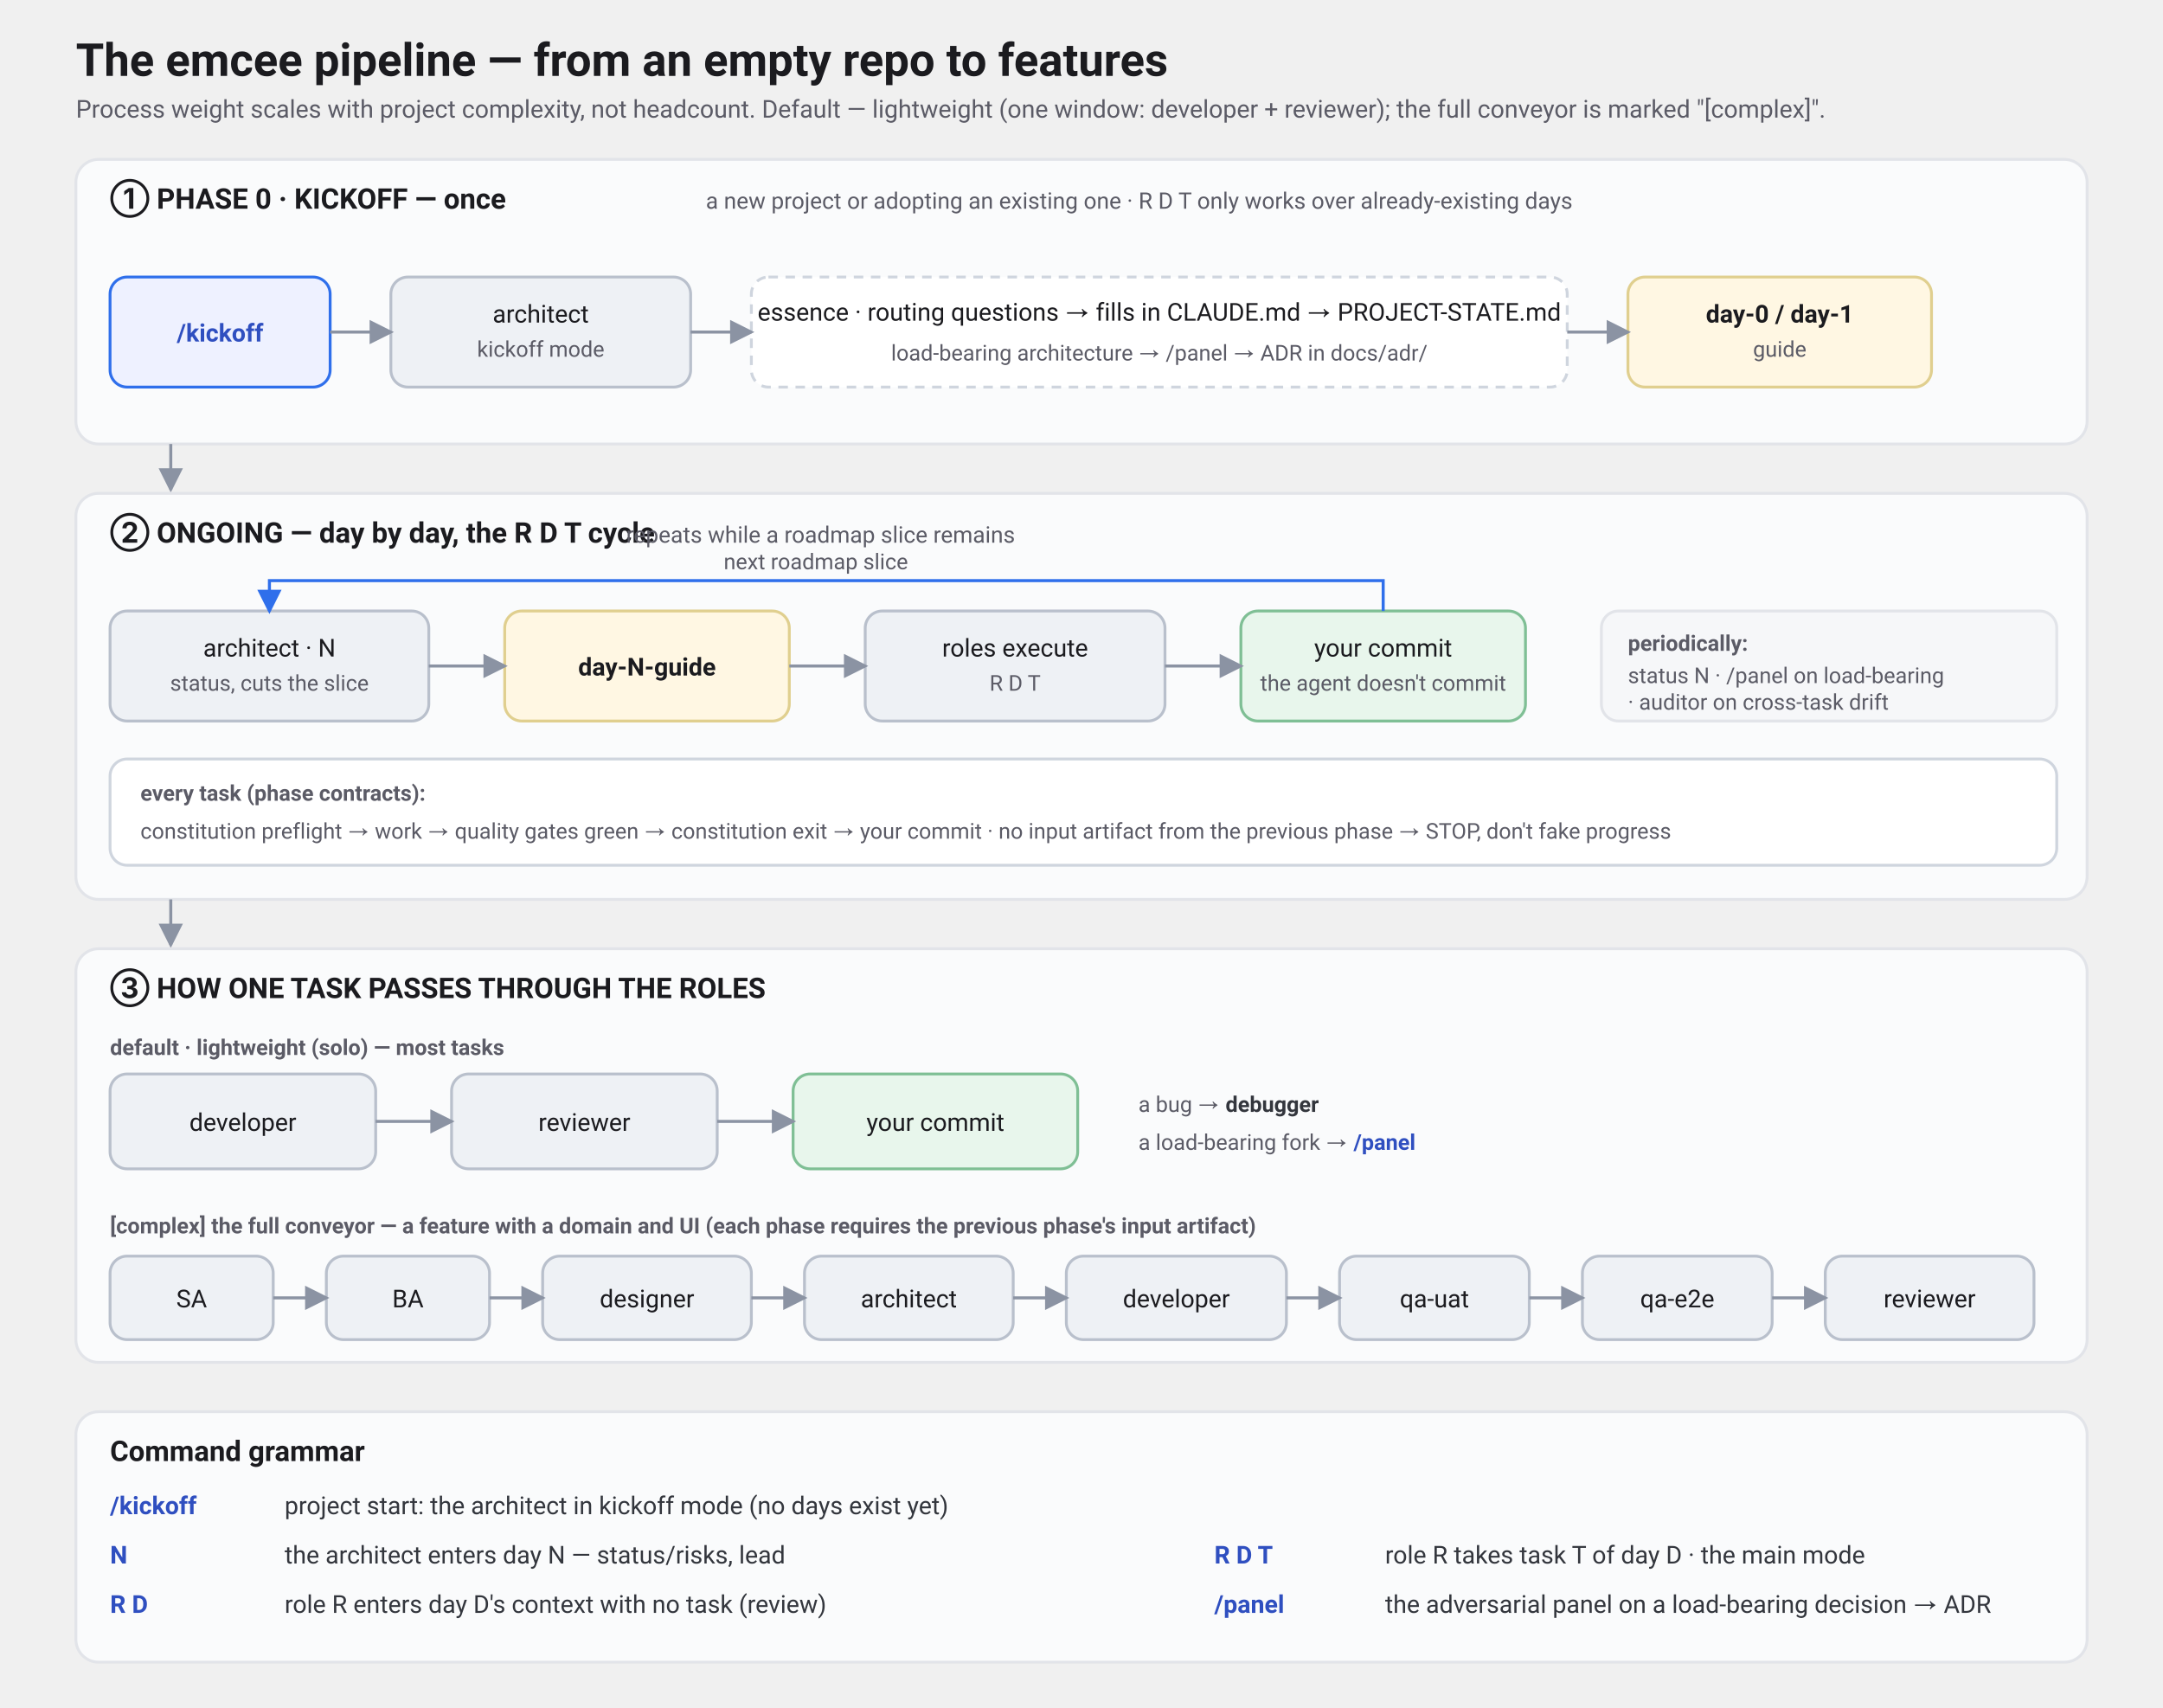
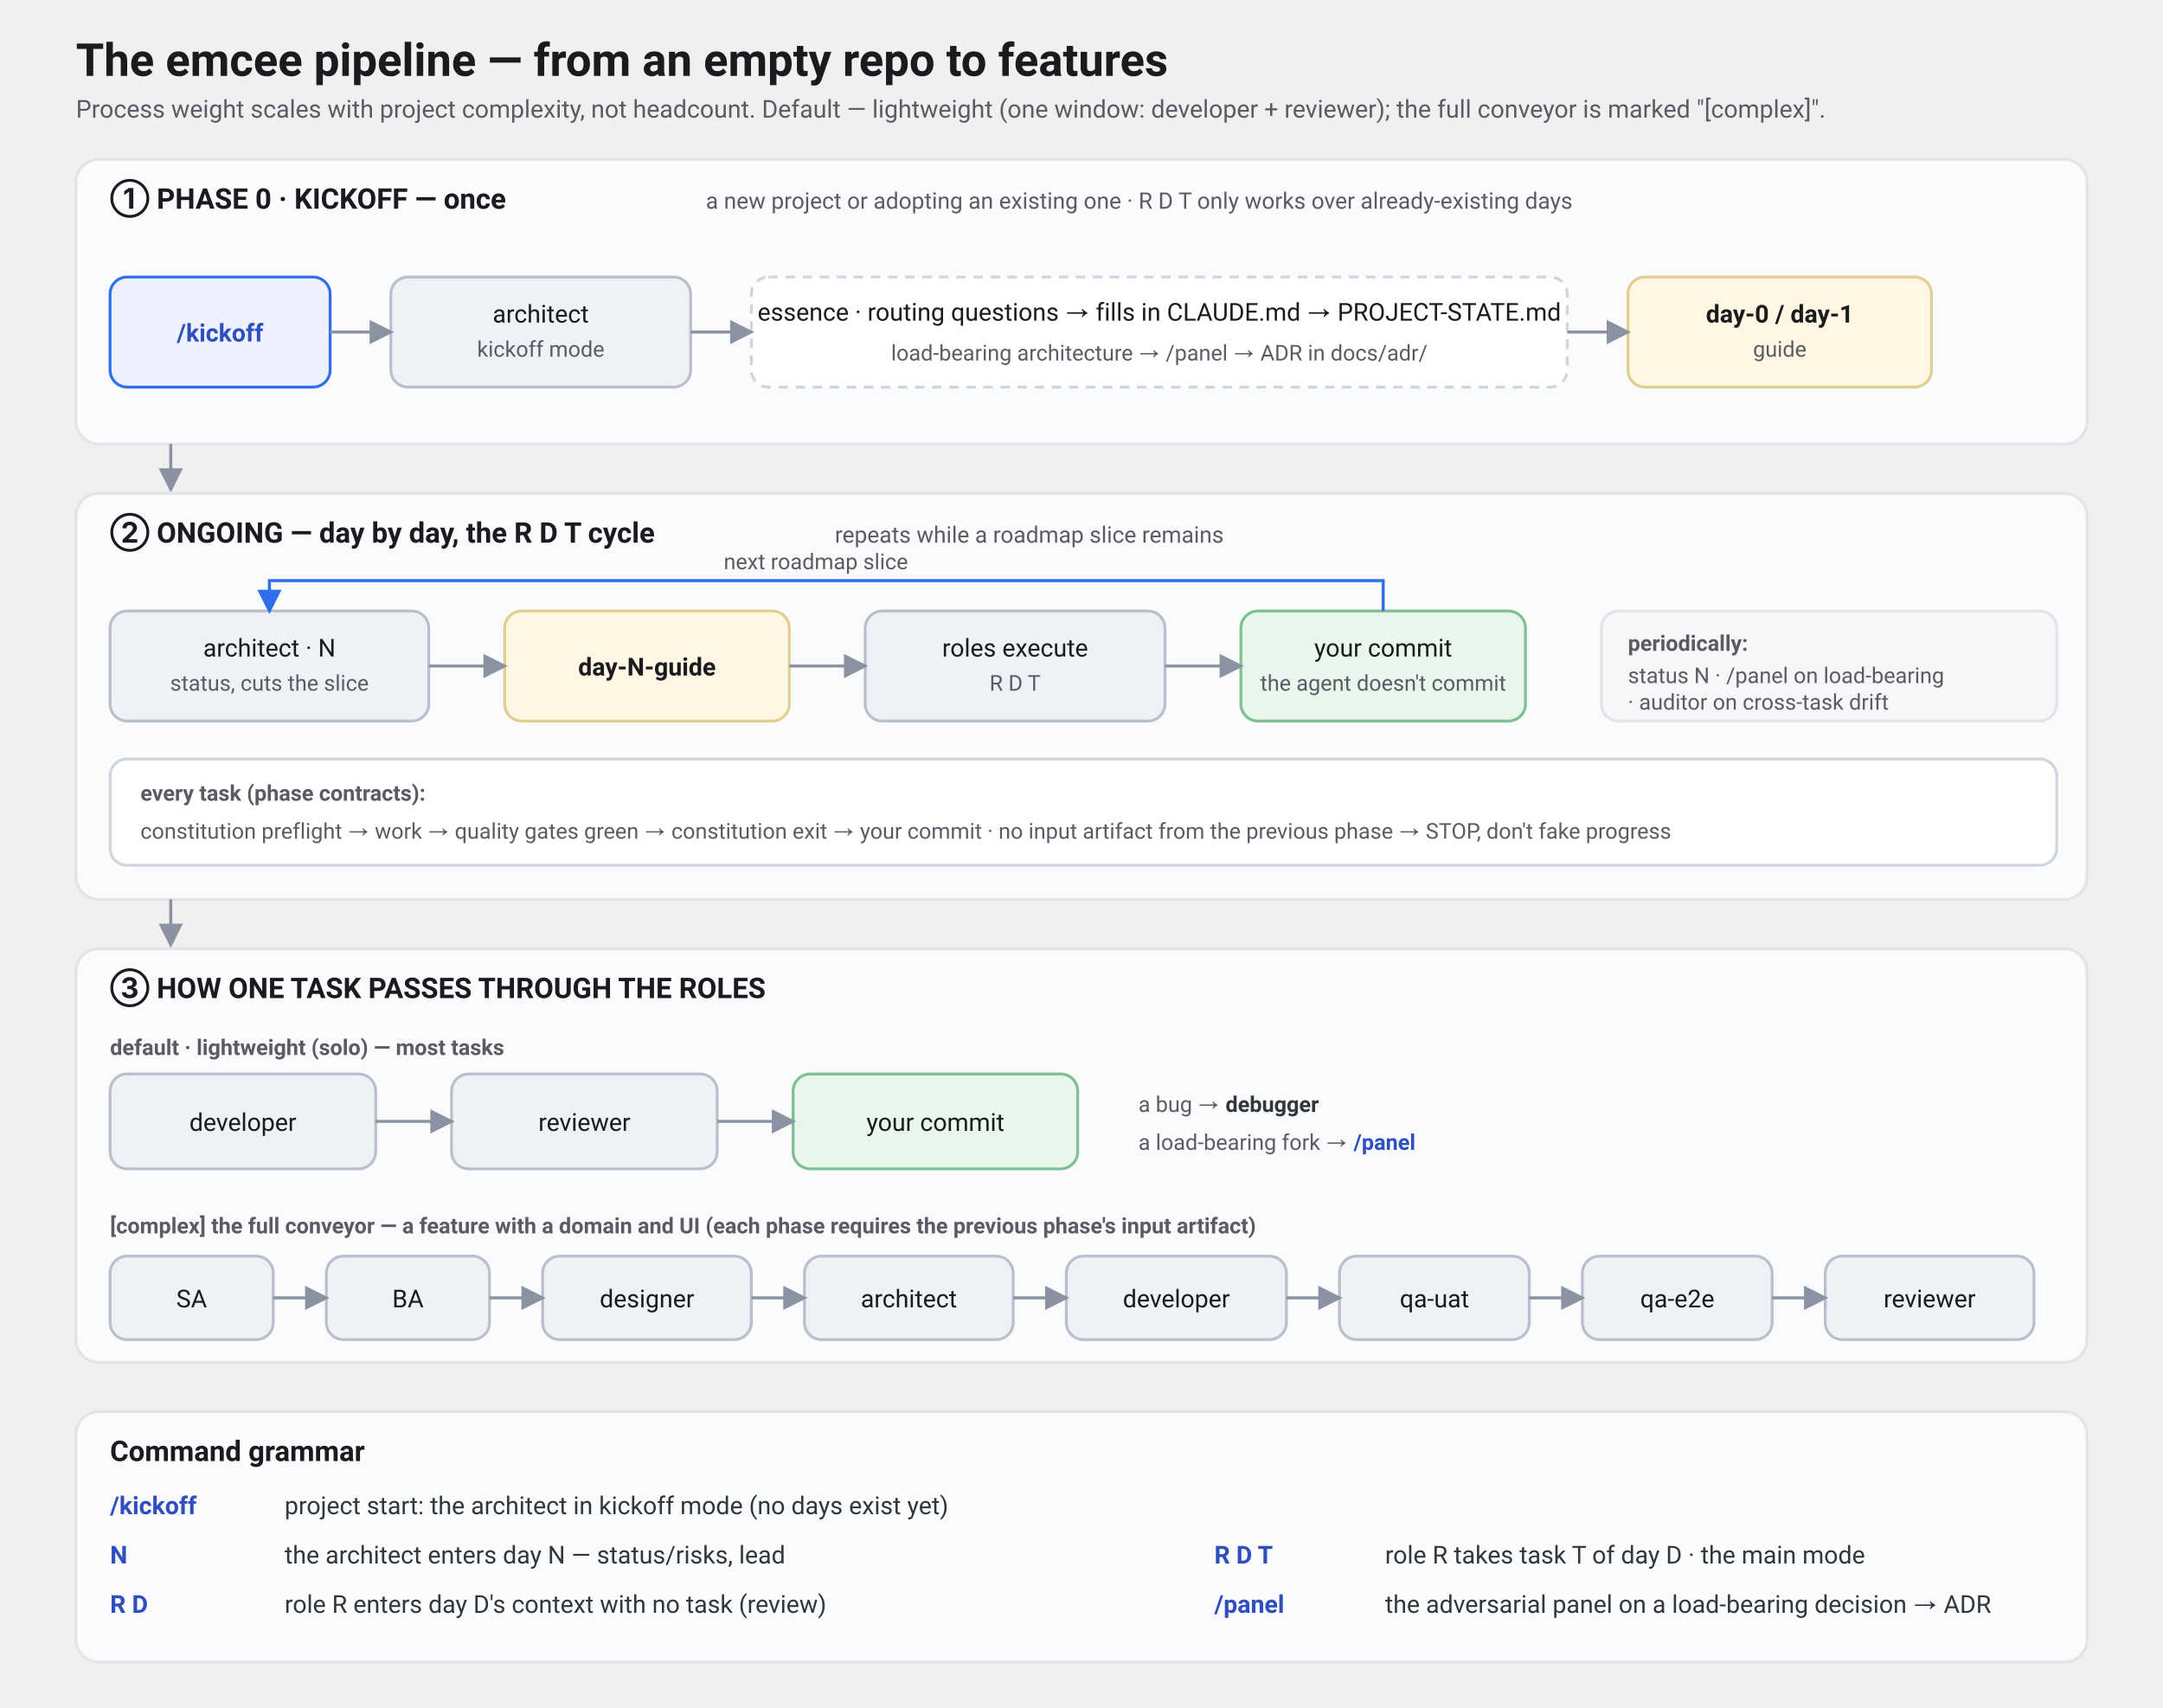
<svg xmlns="http://www.w3.org/2000/svg" viewBox="0 0 1140 900" font-family="-apple-system,Segoe UI,Roboto,Helvetica,Arial,sans-serif" role="img" aria-label="The emcee pipeline: kickoff, day-by-day ongoing work, and a task passing through the roles">
  <defs>
    <marker id="ar" markerWidth="9" markerHeight="9" refX="7" refY="4" orient="auto">
      <path d="M0,0 L8,4 L0,8 Z" fill="#8b93a3" />
    </marker>
    <marker id="arb" markerWidth="9" markerHeight="9" refX="7" refY="4" orient="auto">
      <path d="M0,0 L8,4 L0,8 Z" fill="#2f6feb" />
    </marker>
    <style>
      .title{font-size:24px;font-weight:700;fill:#1b1b1f}
      .sub{font-size:13px;fill:#5b5b66}
      .zone{fill:#fafbfc;stroke:#e2e4e9;stroke-width:1.5}
      .zhead{font-size:15px;font-weight:700;fill:#1b1b1f}
      .zhint{font-size:12px;fill:#5b5b66}
      .box{rx:9;stroke-width:1.5}
      .cmd{fill:#eef1ff;stroke:#2f6feb}
      .role{fill:#eef1f5;stroke:#b9c0cc}
      .art{fill:#fff7e3;stroke:#e0cf8f}
      .commit{fill:#e8f6ec;stroke:#7fbf95}
      .proc{fill:#ffffff;stroke:#cfd5de;stroke-dasharray:5 4}
      .bt{font-size:13px;fill:#1b1b1f;text-anchor:middle}
      .btb{font-size:13px;font-weight:700;fill:#1b1b1f;text-anchor:middle}
      .cmdt{font-size:13px;font-weight:700;fill:#2f4fc0;text-anchor:middle}
      .note{font-size:11.5px;fill:#5b5b66}
      .edge{stroke:#8b93a3;stroke-width:1.6;fill:none}
      .edgeb{stroke:#2f6feb;stroke-width:1.6;fill:none}
      .lk{font-size:13px;font-weight:700;fill:#2f4fc0}
      .ld{font-size:13px;fill:#33363d}
    </style>
  </defs>
  <text x="40" y="40" class="title">The emcee pipeline — from an empty repo to features</text>
  <text x="40" y="62" class="sub">Process weight scales with project complexity, not headcount. Default — lightweight (one window: developer + reviewer); the full conveyor is marked "[complex]".</text>
  <rect class="zone" x="40" y="84" width="1060" height="150" rx="12" />
  <text x="58" y="110" class="zhead">①  PHASE 0 · KICKOFF — once</text>
  <text x="372" y="110" class="zhint">a new project or adopting an existing one · R D T only works over already-existing days</text>
  <rect class="box cmd" x="58" y="146" width="116" height="58" rx="9" />
  <text x="116" y="180" class="cmdt">/kickoff</text>
  <rect class="box role" x="206" y="146" width="158" height="58" rx="9" />
  <text x="285" y="170" class="bt">architect</text>
  <text x="285" y="188" class="note" text-anchor="middle">kickoff mode</text>
  <rect class="box proc" x="396" y="146" width="430" height="58" rx="9" />
  <text x="611" y="169" class="bt">essence · routing questions  →  fills in CLAUDE.md  →  PROJECT-STATE.md</text>
  <text x="611" y="190" class="note" text-anchor="middle">load-bearing architecture → /panel → ADR in docs/adr/</text>
  <rect class="box art" x="858" y="146" width="160" height="58" rx="9" />
  <text x="938" y="170" class="btb">day-0 / day-1</text>
  <text x="938" y="188" class="note" text-anchor="middle">guide</text>
  <path class="edge" d="M174,175 H206" marker-end="url(#ar)" />
  <path class="edge" d="M364,175 H396" marker-end="url(#ar)" />
  <path class="edge" d="M826,175 H858" marker-end="url(#ar)" />
  <path class="edge" d="M90,234 V258" marker-end="url(#ar)" />
  <rect class="zone" x="40" y="260" width="1060" height="214" rx="12" />
  <text x="58" y="286" class="zhead">②  ONGOING — day by day, the R D T cycle</text>
-   <text x="330" y="286" class="zhint">repeats while a roadmap slice remains</text>
+   <text x="440" y="286" class="zhint">repeats while a roadmap slice remains</text>
  <rect class="box role" x="58" y="322" width="168" height="58" rx="9" />
  <text x="142" y="346" class="bt">architect · N</text>
  <text x="142" y="364" class="note" text-anchor="middle">status, cuts the slice</text>
  <rect class="box art" x="266" y="322" width="150" height="58" rx="9" />
  <text x="341" y="356" class="btb">day-N-guide</text>
  <rect class="box role" x="456" y="322" width="158" height="58" rx="9" />
  <text x="535" y="346" class="bt">roles execute</text>
  <text x="535" y="364" class="note" text-anchor="middle">R D T</text>
  <rect class="box commit" x="654" y="322" width="150" height="58" rx="9" />
  <text x="729" y="346" class="bt">your commit</text>
  <text x="729" y="364" class="note" text-anchor="middle">the agent doesn't commit</text>
  <path class="edge" d="M226,351 H266" marker-end="url(#ar)" />
  <path class="edge" d="M416,351 H456" marker-end="url(#ar)" />
  <path class="edge" d="M614,351 H654" marker-end="url(#ar)" />
  <path class="edgeb" d="M729,322 V306 H142 V322" marker-end="url(#arb)" />
  <text x="430" y="300" class="note" text-anchor="middle" fill="#2f4fc0">next roadmap slice</text>
  <rect x="844" y="322" width="240" height="58" rx="9" fill="#f6f7f9" stroke="#e2e4e9" stroke-width="1.5" />
  <text x="858" y="343" class="note" font-weight="700" fill="#33363d">periodically:</text>
  <text x="858" y="360" class="note">status N · /panel on load-bearing</text>
  <text x="858" y="374" class="note">· auditor on cross-task drift</text>
  <rect x="58" y="400" width="1026" height="56" rx="9" fill="#ffffff" stroke="#cfd5de" stroke-width="1.5" />
  <text x="74" y="422" class="note" font-weight="700" fill="#33363d">every task (phase contracts):</text>
  <text x="74" y="442" class="note">constitution preflight  →  work  →  quality gates green  →  constitution exit  →  your commit   ·   no input artifact from the previous phase → STOP, don't fake progress</text>
  <path class="edge" d="M90,474 V498" marker-end="url(#ar)" />
  <rect class="zone" x="40" y="500" width="1060" height="218" rx="12" />
  <text x="58" y="526" class="zhead">③  HOW ONE TASK PASSES THROUGH THE ROLES</text>
  <text x="58" y="556" class="note" font-weight="700" fill="#33363d">default · lightweight (solo) — most tasks</text>
  <rect class="box role" x="58" y="566" width="140" height="50" rx="9" />
  <text x="128" y="596" class="bt">developer</text>
  <rect class="box role" x="238" y="566" width="140" height="50" rx="9" />
  <text x="308" y="596" class="bt">reviewer</text>
  <rect class="box commit" x="418" y="566" width="150" height="50" rx="9" />
  <text x="493" y="596" class="bt">your commit</text>
  <path class="edge" d="M198,591 H238" marker-end="url(#ar)" />
  <path class="edge" d="M378,591 H418" marker-end="url(#ar)" />
  <text x="600" y="586" class="note">a bug  →  <tspan font-weight="700" fill="#33363d">debugger</tspan>
  </text>
  <text x="600" y="606" class="note">a load-bearing fork  →  <tspan font-weight="700" fill="#2f4fc0">/panel</tspan>
  </text>
  <text x="58" y="650" class="note" font-weight="700" fill="#33363d">[complex] the full conveyor — a feature with a domain and UI (each phase requires the previous phase's input artifact)</text>
  <g>
    <rect class="box role" x="58" y="662" width="86" height="44" rx="8" />
    <text x="101" y="689" class="bt">SA</text>
    <rect class="box role" x="172" y="662" width="86" height="44" rx="8" />
    <text x="215" y="689" class="bt">BA</text>
    <rect class="box role" x="286" y="662" width="110" height="44" rx="8" />
    <text x="341" y="689" class="bt">designer</text>
    <rect class="box role" x="424" y="662" width="110" height="44" rx="8" />
    <text x="479" y="689" class="bt">architect</text>
    <rect class="box role" x="562" y="662" width="116" height="44" rx="8" />
    <text x="620" y="689" class="bt">developer</text>
    <rect class="box role" x="706" y="662" width="100" height="44" rx="8" />
    <text x="756" y="689" class="bt">qa-uat</text>
    <rect class="box role" x="834" y="662" width="100" height="44" rx="8" />
    <text x="884" y="689" class="bt">qa-e2e</text>
    <rect class="box role" x="962" y="662" width="110" height="44" rx="8" />
    <text x="1017" y="689" class="bt">reviewer</text>
    <path class="edge" d="M144,684 H172" marker-end="url(#ar)" />
    <path class="edge" d="M258,684 H286" marker-end="url(#ar)" />
    <path class="edge" d="M396,684 H424" marker-end="url(#ar)" />
    <path class="edge" d="M534,684 H562" marker-end="url(#ar)" />
    <path class="edge" d="M678,684 H706" marker-end="url(#ar)" />
    <path class="edge" d="M806,684 H834" marker-end="url(#ar)" />
    <path class="edge" d="M934,684 H962" marker-end="url(#ar)" />
  </g>
  <rect class="zone" x="40" y="744" width="1060" height="132" rx="12" />
  <text x="58" y="770" class="zhead">Command grammar</text>
  <g>
    <text x="58" y="798" class="lk">/kickoff</text>
    <text x="150" y="798" class="ld">project start: the architect in kickoff mode (no days exist yet)</text>
    <text x="58" y="824" class="lk">N</text>
    <text x="150" y="824" class="ld">the architect enters day N — status/risks, lead</text>
    <text x="58" y="850" class="lk">R D</text>
    <text x="150" y="850" class="ld">role R enters day D's context with no task (review)</text>
    <text x="640" y="824" class="lk">R D T</text>
    <text x="730" y="824" class="ld">role R takes task T of day D · the main mode</text>
    <text x="640" y="850" class="lk">/panel</text>
    <text x="730" y="850" class="ld">the adversarial panel on a load-bearing decision → ADR</text>
  </g>
</svg>
